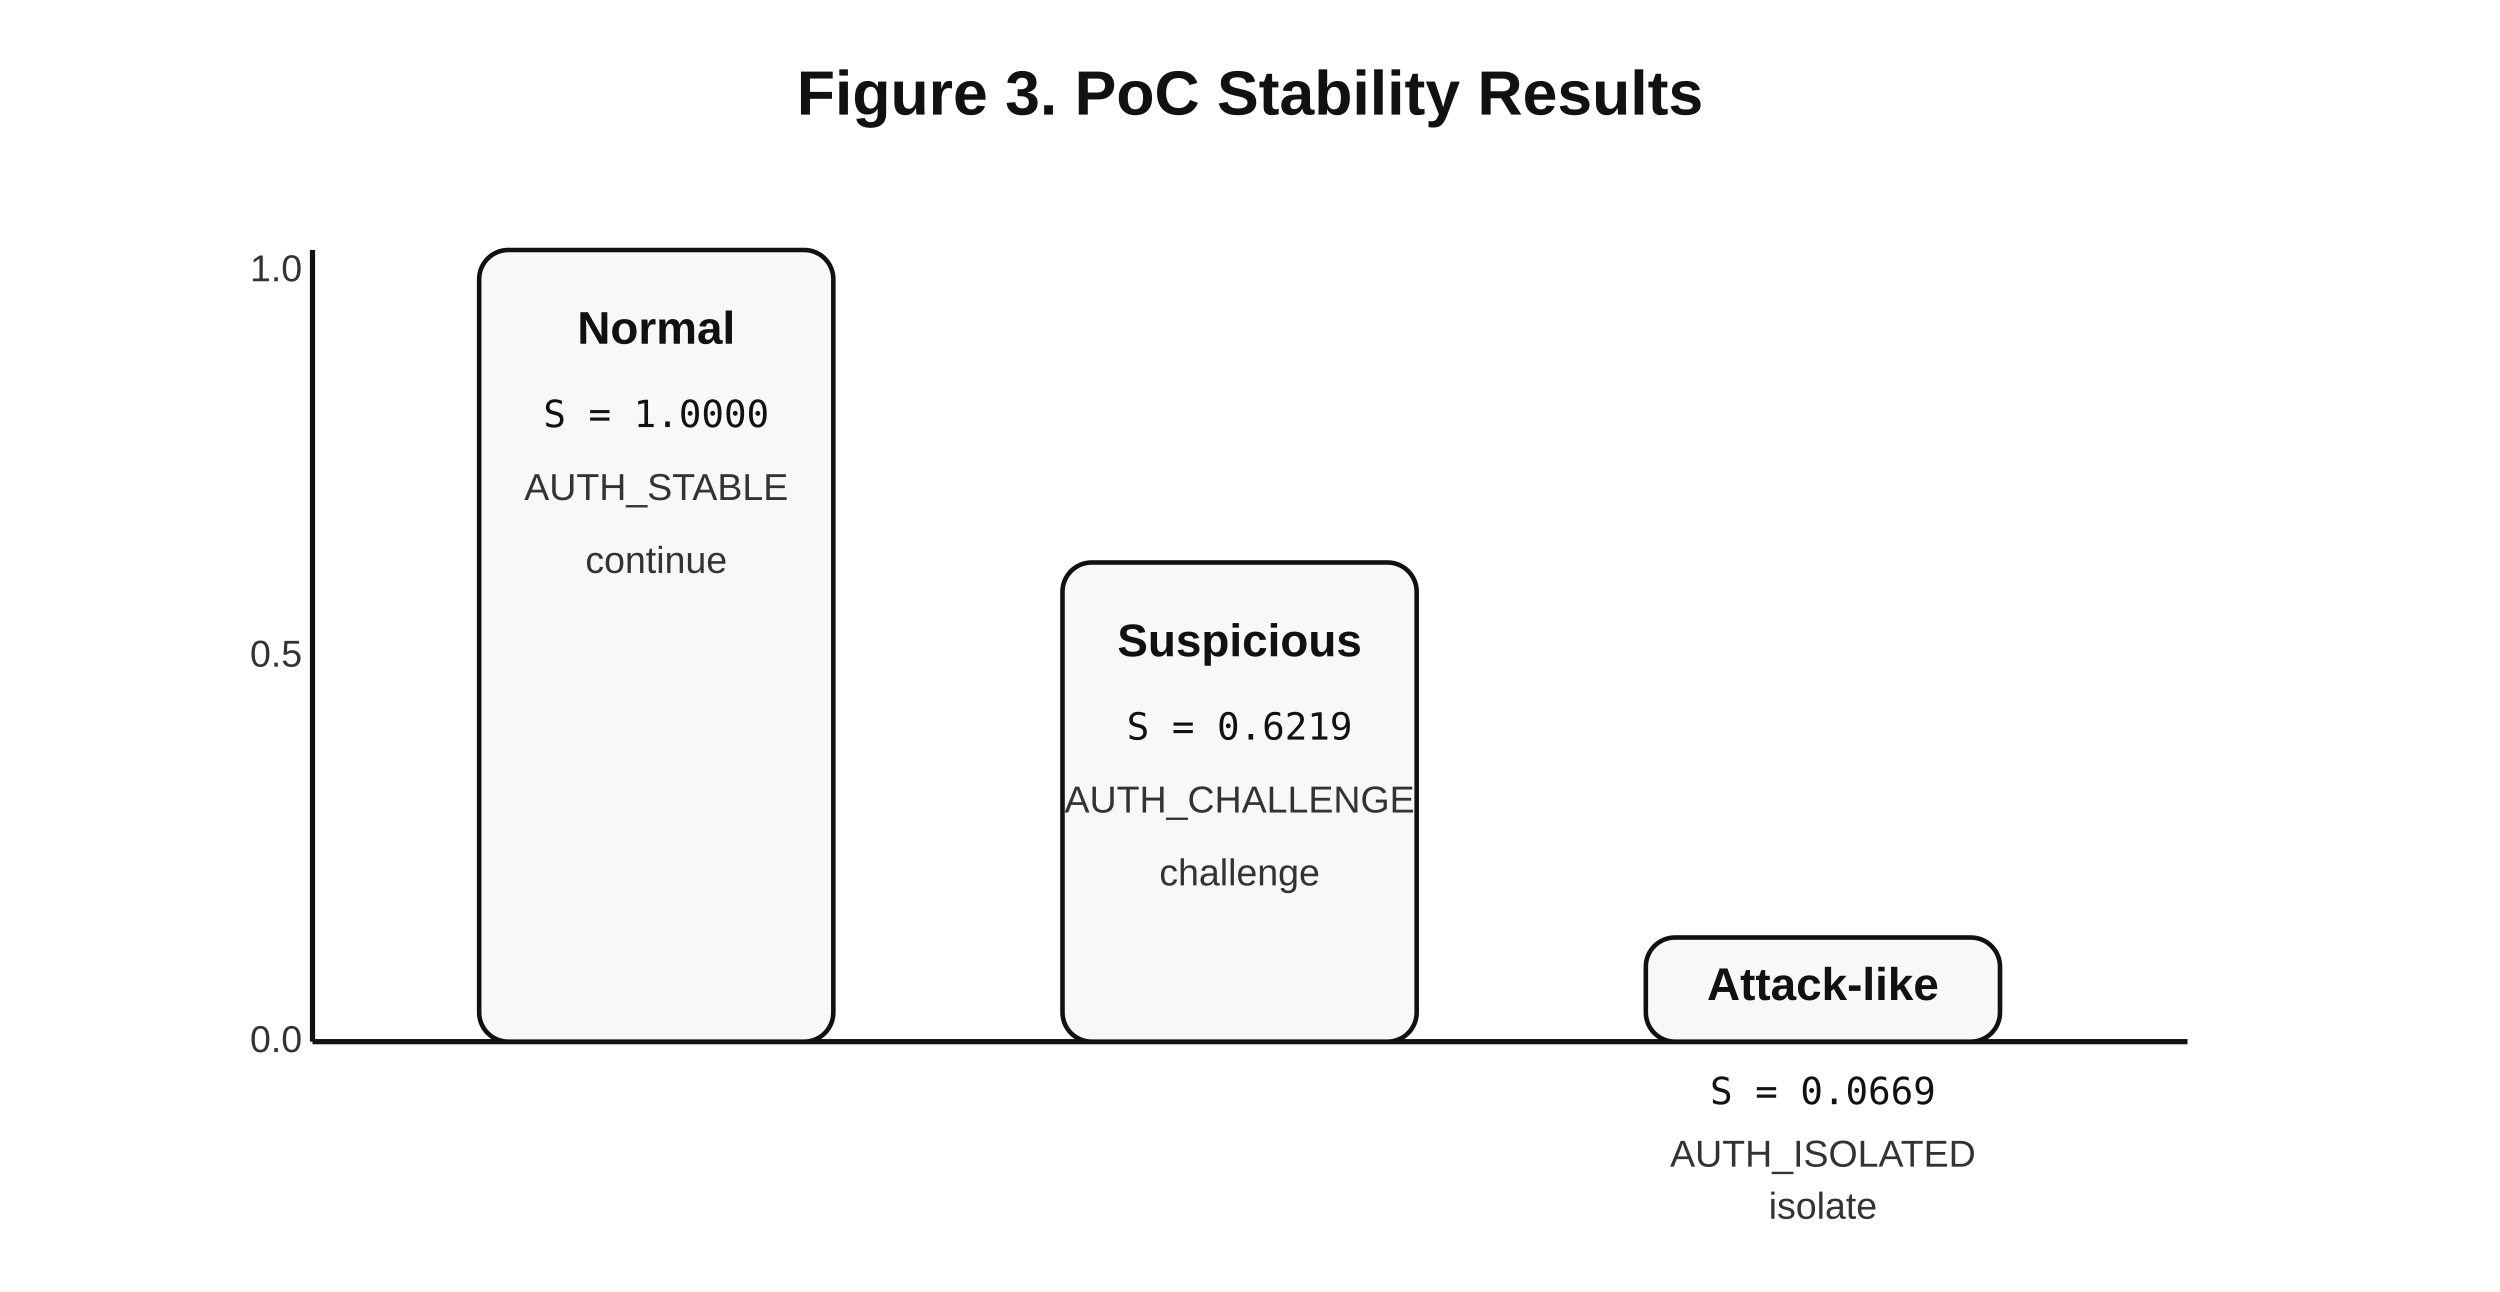
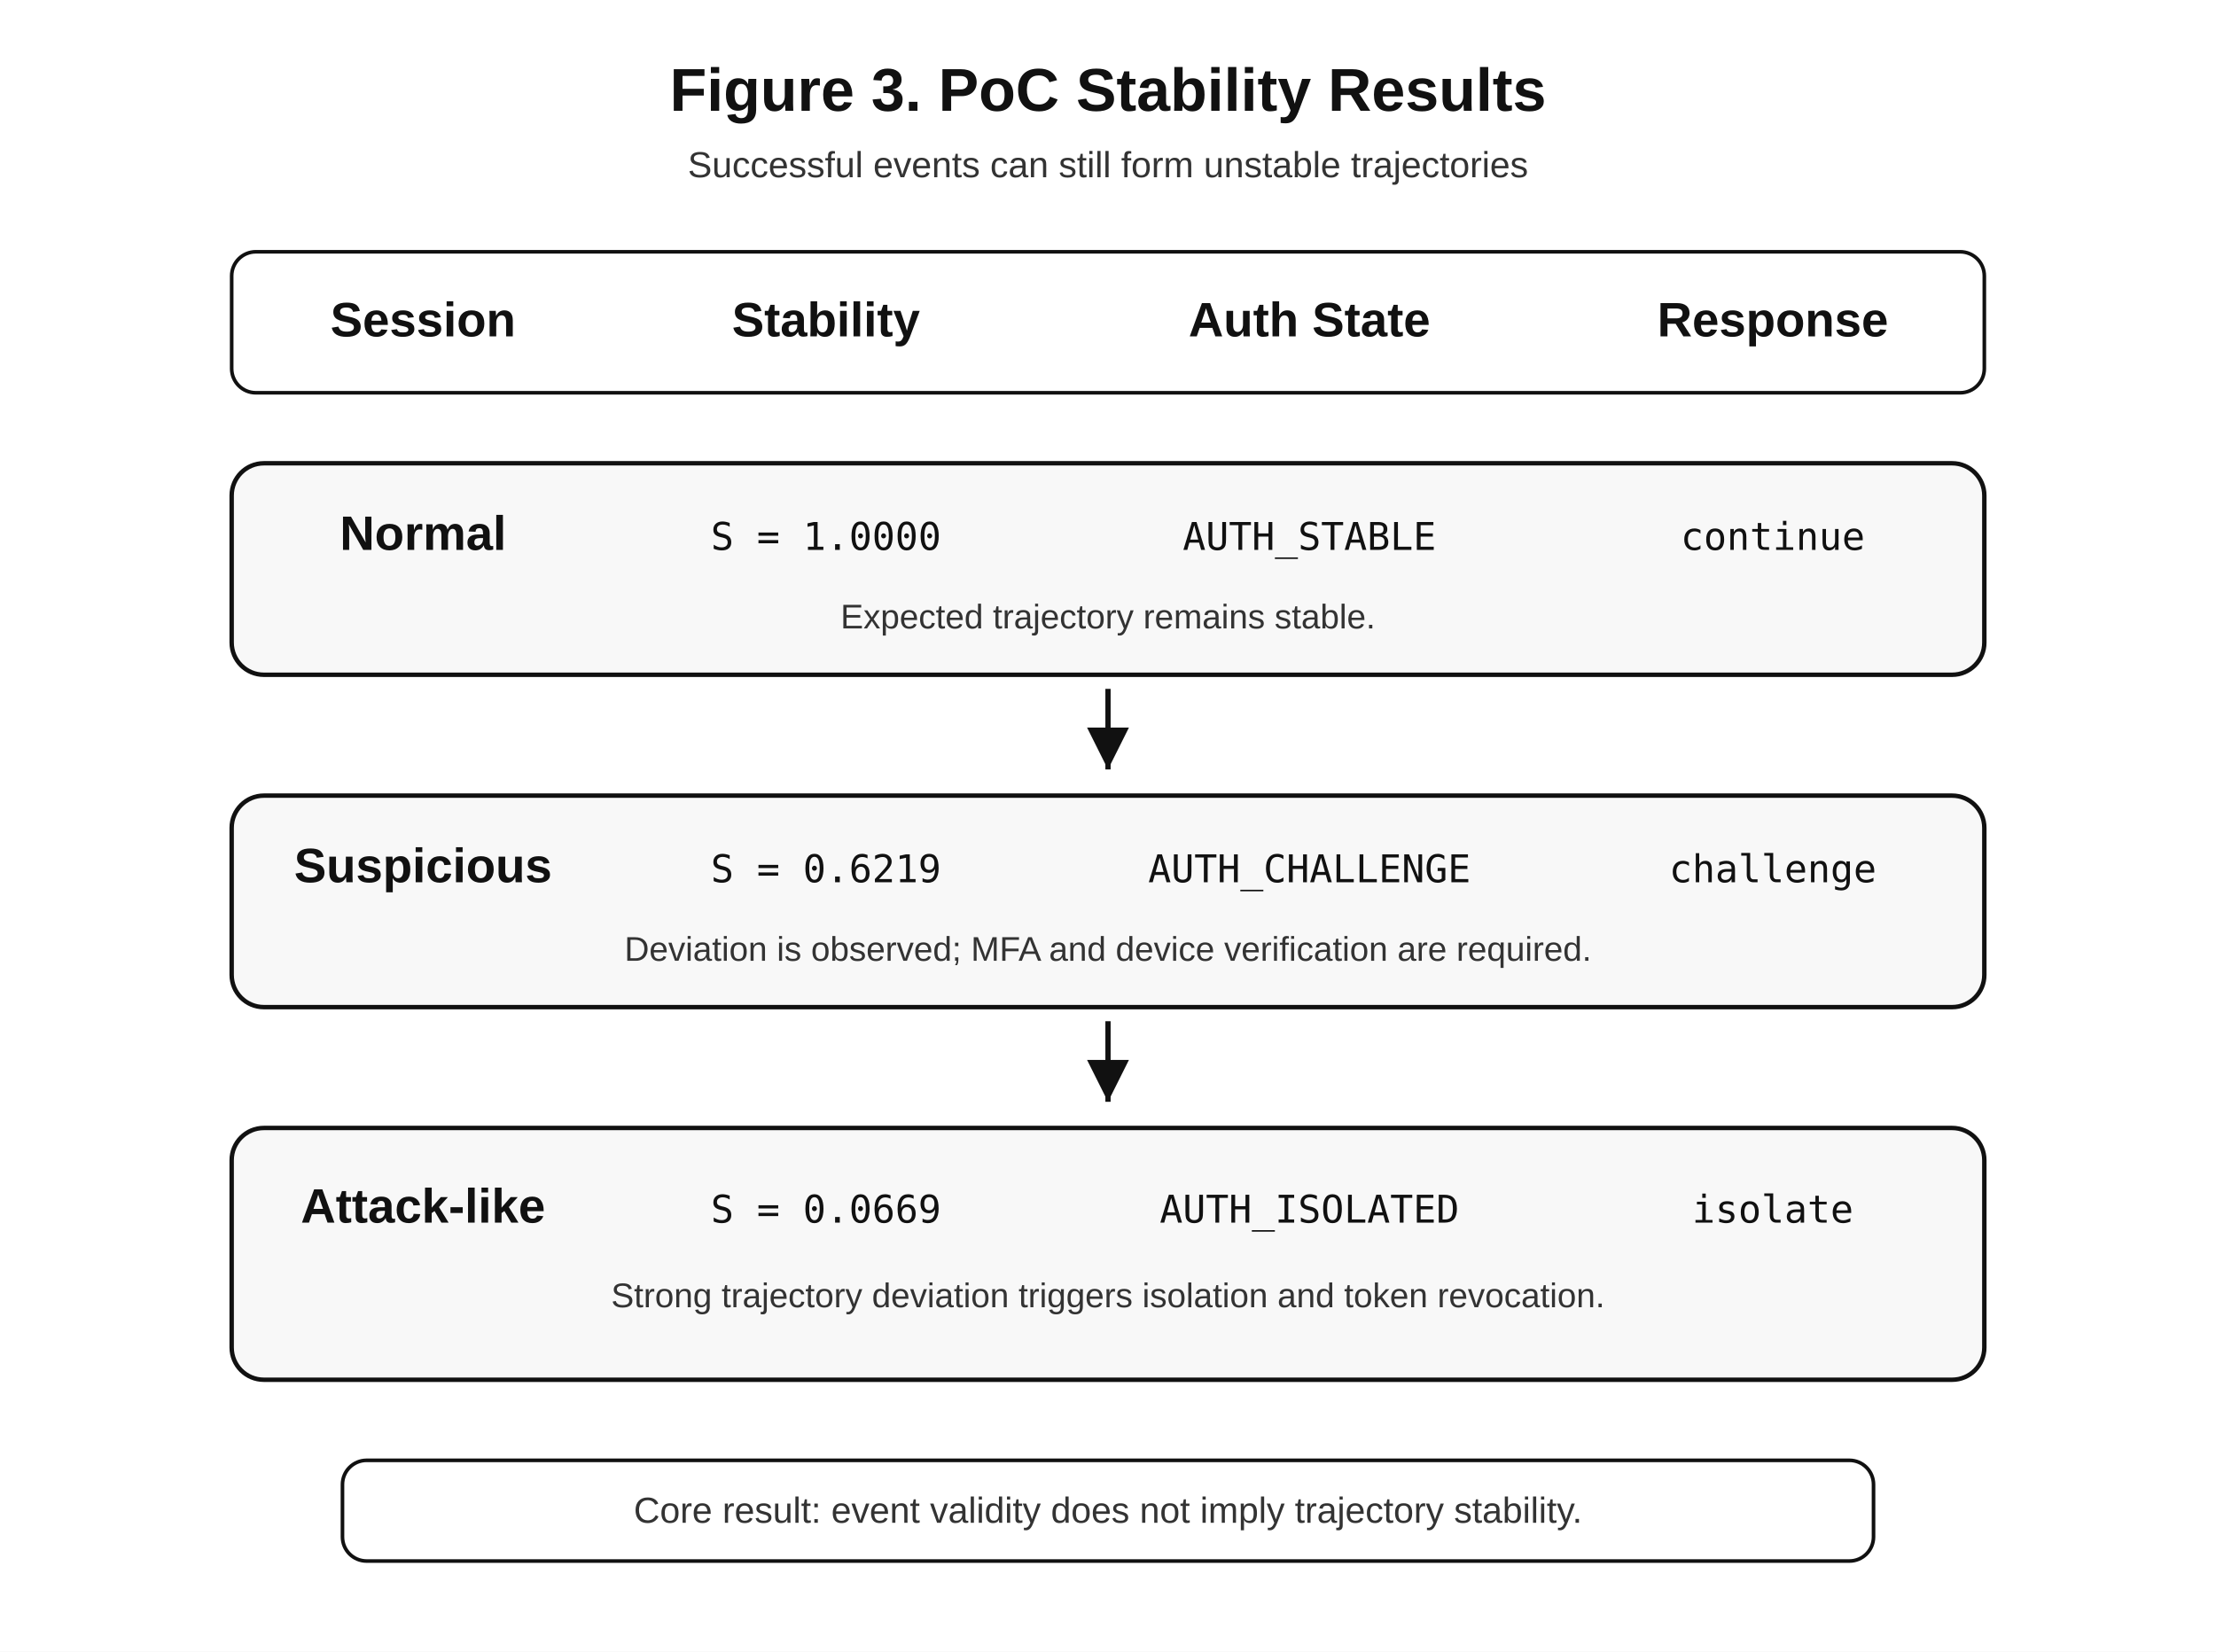
- <svg xmlns="http://www.w3.org/2000/svg" width="1200" height="620" viewBox="0 0 1200 620">
-   <rect width="1200" height="620" fill="white" />
+ <svg xmlns="http://www.w3.org/2000/svg" width="1100" height="820" viewBox="0 0 1100 820">
+   <rect width="1100" height="820" fill="white" />
  <style>
    .title { font-family: Arial, sans-serif; font-size: 30px; font-weight: 700; fill: #111; }
-     .label { font-family: Arial, sans-serif; font-size: 22px; font-weight: 700; fill: #111; }
+     .subtitle { font-family: Arial, sans-serif; font-size: 18px; fill: #333; }
+     .label { font-family: Arial, sans-serif; font-size: 24px; font-weight: 700; fill: #111; }
    .sub { font-family: Arial, sans-serif; font-size: 18px; fill: #333; }
-     .mono { font-family: Consolas, monospace; font-size: 18px; fill: #111; }
-     .box { fill: #f8f8f8; stroke: #111; stroke-width: 2.2; rx: 14; }
-     .line { stroke: #111; stroke-width: 2.5; fill: none; }
+     .mono { font-family: Consolas, monospace; font-size: 19px; fill: #111; }
+     .box { fill: #f8f8f8; stroke: #111; stroke-width: 2.2; rx: 16; }
+     .header { fill: #ffffff; stroke: #111; stroke-width: 1.8; rx: 12; }
+     .arrow { stroke: #111; stroke-width: 2.6; fill: none; marker-end: url(#arrow); }
+     .note { font-family: Arial, sans-serif; font-size: 17px; fill: #333; }
  </style>
-   <text x="600" y="55" text-anchor="middle" class="title">Figure 3. PoC Stability Results</text>
-   <line x1="150" y1="500" x2="1050" y2="500" class="line" />
-   <line x1="150" y1="120" x2="150" y2="500" class="line" />
-   <text x="120" y="135" class="sub">1.0</text>
-   <text x="120" y="320" class="sub">0.5</text>
-   <text x="120" y="505" class="sub">0.0</text>
-   <rect x="230" y="120" width="170" height="380" class="box" />
-   <text x="315" y="165" text-anchor="middle" class="label">Normal</text>
-   <text x="315" y="205" text-anchor="middle" class="mono">S = 1.0000</text>
-   <text x="315" y="240" text-anchor="middle" class="sub">AUTH_STABLE</text>
-   <text x="315" y="275" text-anchor="middle" class="sub">continue</text>
-   <rect x="510" y="270" width="170" height="230" class="box" />
-   <text x="595" y="315" text-anchor="middle" class="label">Suspicious</text>
-   <text x="595" y="355" text-anchor="middle" class="mono">S = 0.6219</text>
-   <text x="595" y="390" text-anchor="middle" class="sub">AUTH_CHALLENGE</text>
-   <text x="595" y="425" text-anchor="middle" class="sub">challenge</text>
-   <rect x="790" y="450" width="170" height="50" class="box" />
-   <text x="875" y="480" text-anchor="middle" class="label">Attack-like</text>
-   <text x="875" y="530" text-anchor="middle" class="mono">S = 0.0669</text>
-   <text x="875" y="560" text-anchor="middle" class="sub">AUTH_ISOLATED</text>
-   <text x="875" y="585" text-anchor="middle" class="sub">isolate</text>
+   <defs>
+     <marker id="arrow" markerWidth="12" markerHeight="12" refX="10" refY="6" orient="auto" markerUnits="strokeWidth">
+       <path d="M2,2 L10,6 L2,10 Z" fill="#111" />
+     </marker>
+   </defs>
+   <text x="550" y="55" text-anchor="middle" class="title">Figure 3. PoC Stability Results</text>
+   <text x="550" y="88" text-anchor="middle" class="subtitle">Successful events can still form unstable trajectories</text>
+   <rect x="115" y="125" width="870" height="70" class="header" />
+   <text x="210" y="167" text-anchor="middle" class="label">Session</text>
+   <text x="410" y="167" text-anchor="middle" class="label">Stability</text>
+   <text x="650" y="167" text-anchor="middle" class="label">Auth State</text>
+   <text x="880" y="167" text-anchor="middle" class="label">Response</text>
+   <rect x="115" y="230" width="870" height="105" class="box" />
+   <text x="210" y="273" text-anchor="middle" class="label">Normal</text>
+   <text x="410" y="273" text-anchor="middle" class="mono">S = 1.0000</text>
+   <text x="650" y="273" text-anchor="middle" class="mono">AUTH_STABLE</text>
+   <text x="880" y="273" text-anchor="middle" class="mono">continue</text>
+   <text x="550" y="312" text-anchor="middle" class="note">Expected trajectory remains stable.</text>
+   <path d="M550 342 L550 382" class="arrow" />
+   <rect x="115" y="395" width="870" height="105" class="box" />
+   <text x="210" y="438" text-anchor="middle" class="label">Suspicious</text>
+   <text x="410" y="438" text-anchor="middle" class="mono">S = 0.6219</text>
+   <text x="650" y="438" text-anchor="middle" class="mono">AUTH_CHALLENGE</text>
+   <text x="880" y="438" text-anchor="middle" class="mono">challenge</text>
+   <text x="550" y="477" text-anchor="middle" class="note">Deviation is observed; MFA and device verification are required.</text>
+   <path d="M550 507 L550 547" class="arrow" />
+   <rect x="115" y="560" width="870" height="125" class="box" />
+   <text x="210" y="607" text-anchor="middle" class="label">Attack-like</text>
+   <text x="410" y="607" text-anchor="middle" class="mono">S = 0.0669</text>
+   <text x="650" y="607" text-anchor="middle" class="mono">AUTH_ISOLATED</text>
+   <text x="880" y="607" text-anchor="middle" class="mono">isolate</text>
+   <text x="550" y="649" text-anchor="middle" class="note">Strong trajectory deviation triggers isolation and token revocation.</text>
+   <rect x="170" y="725" width="760" height="50" class="header" />
+   <text x="550" y="756" text-anchor="middle" class="sub">Core result: event validity does not imply trajectory stability.</text>
</svg>
